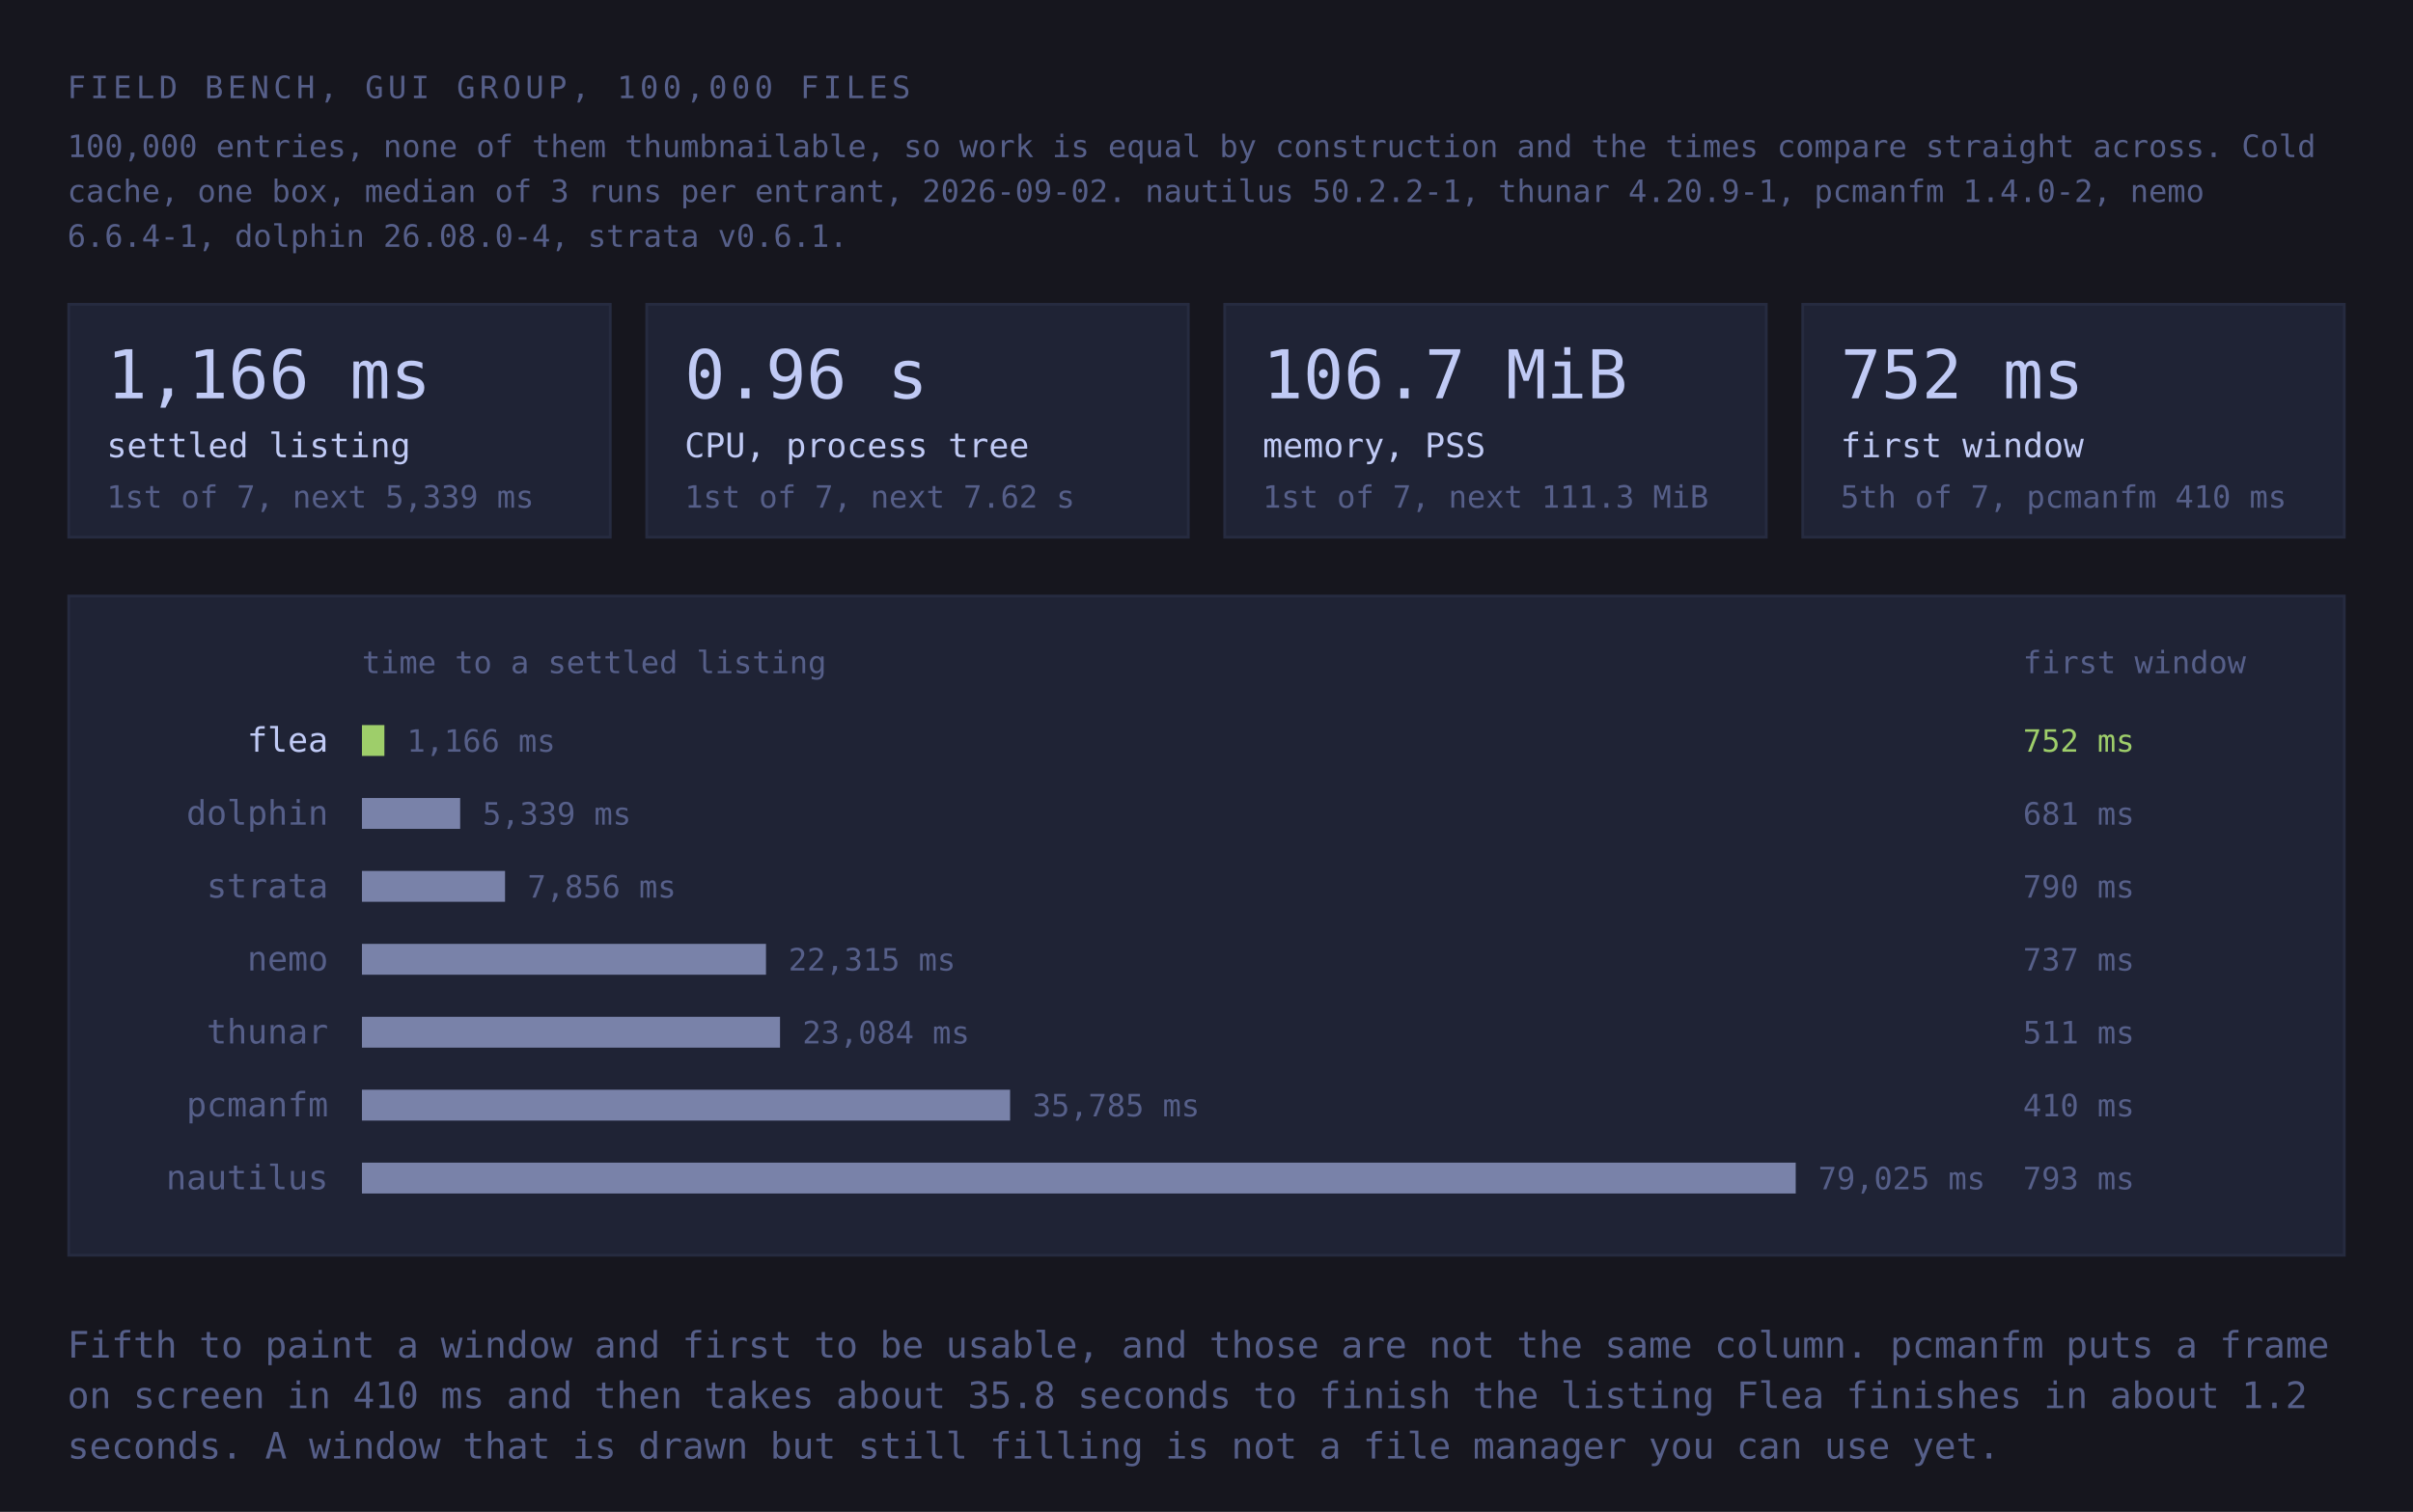
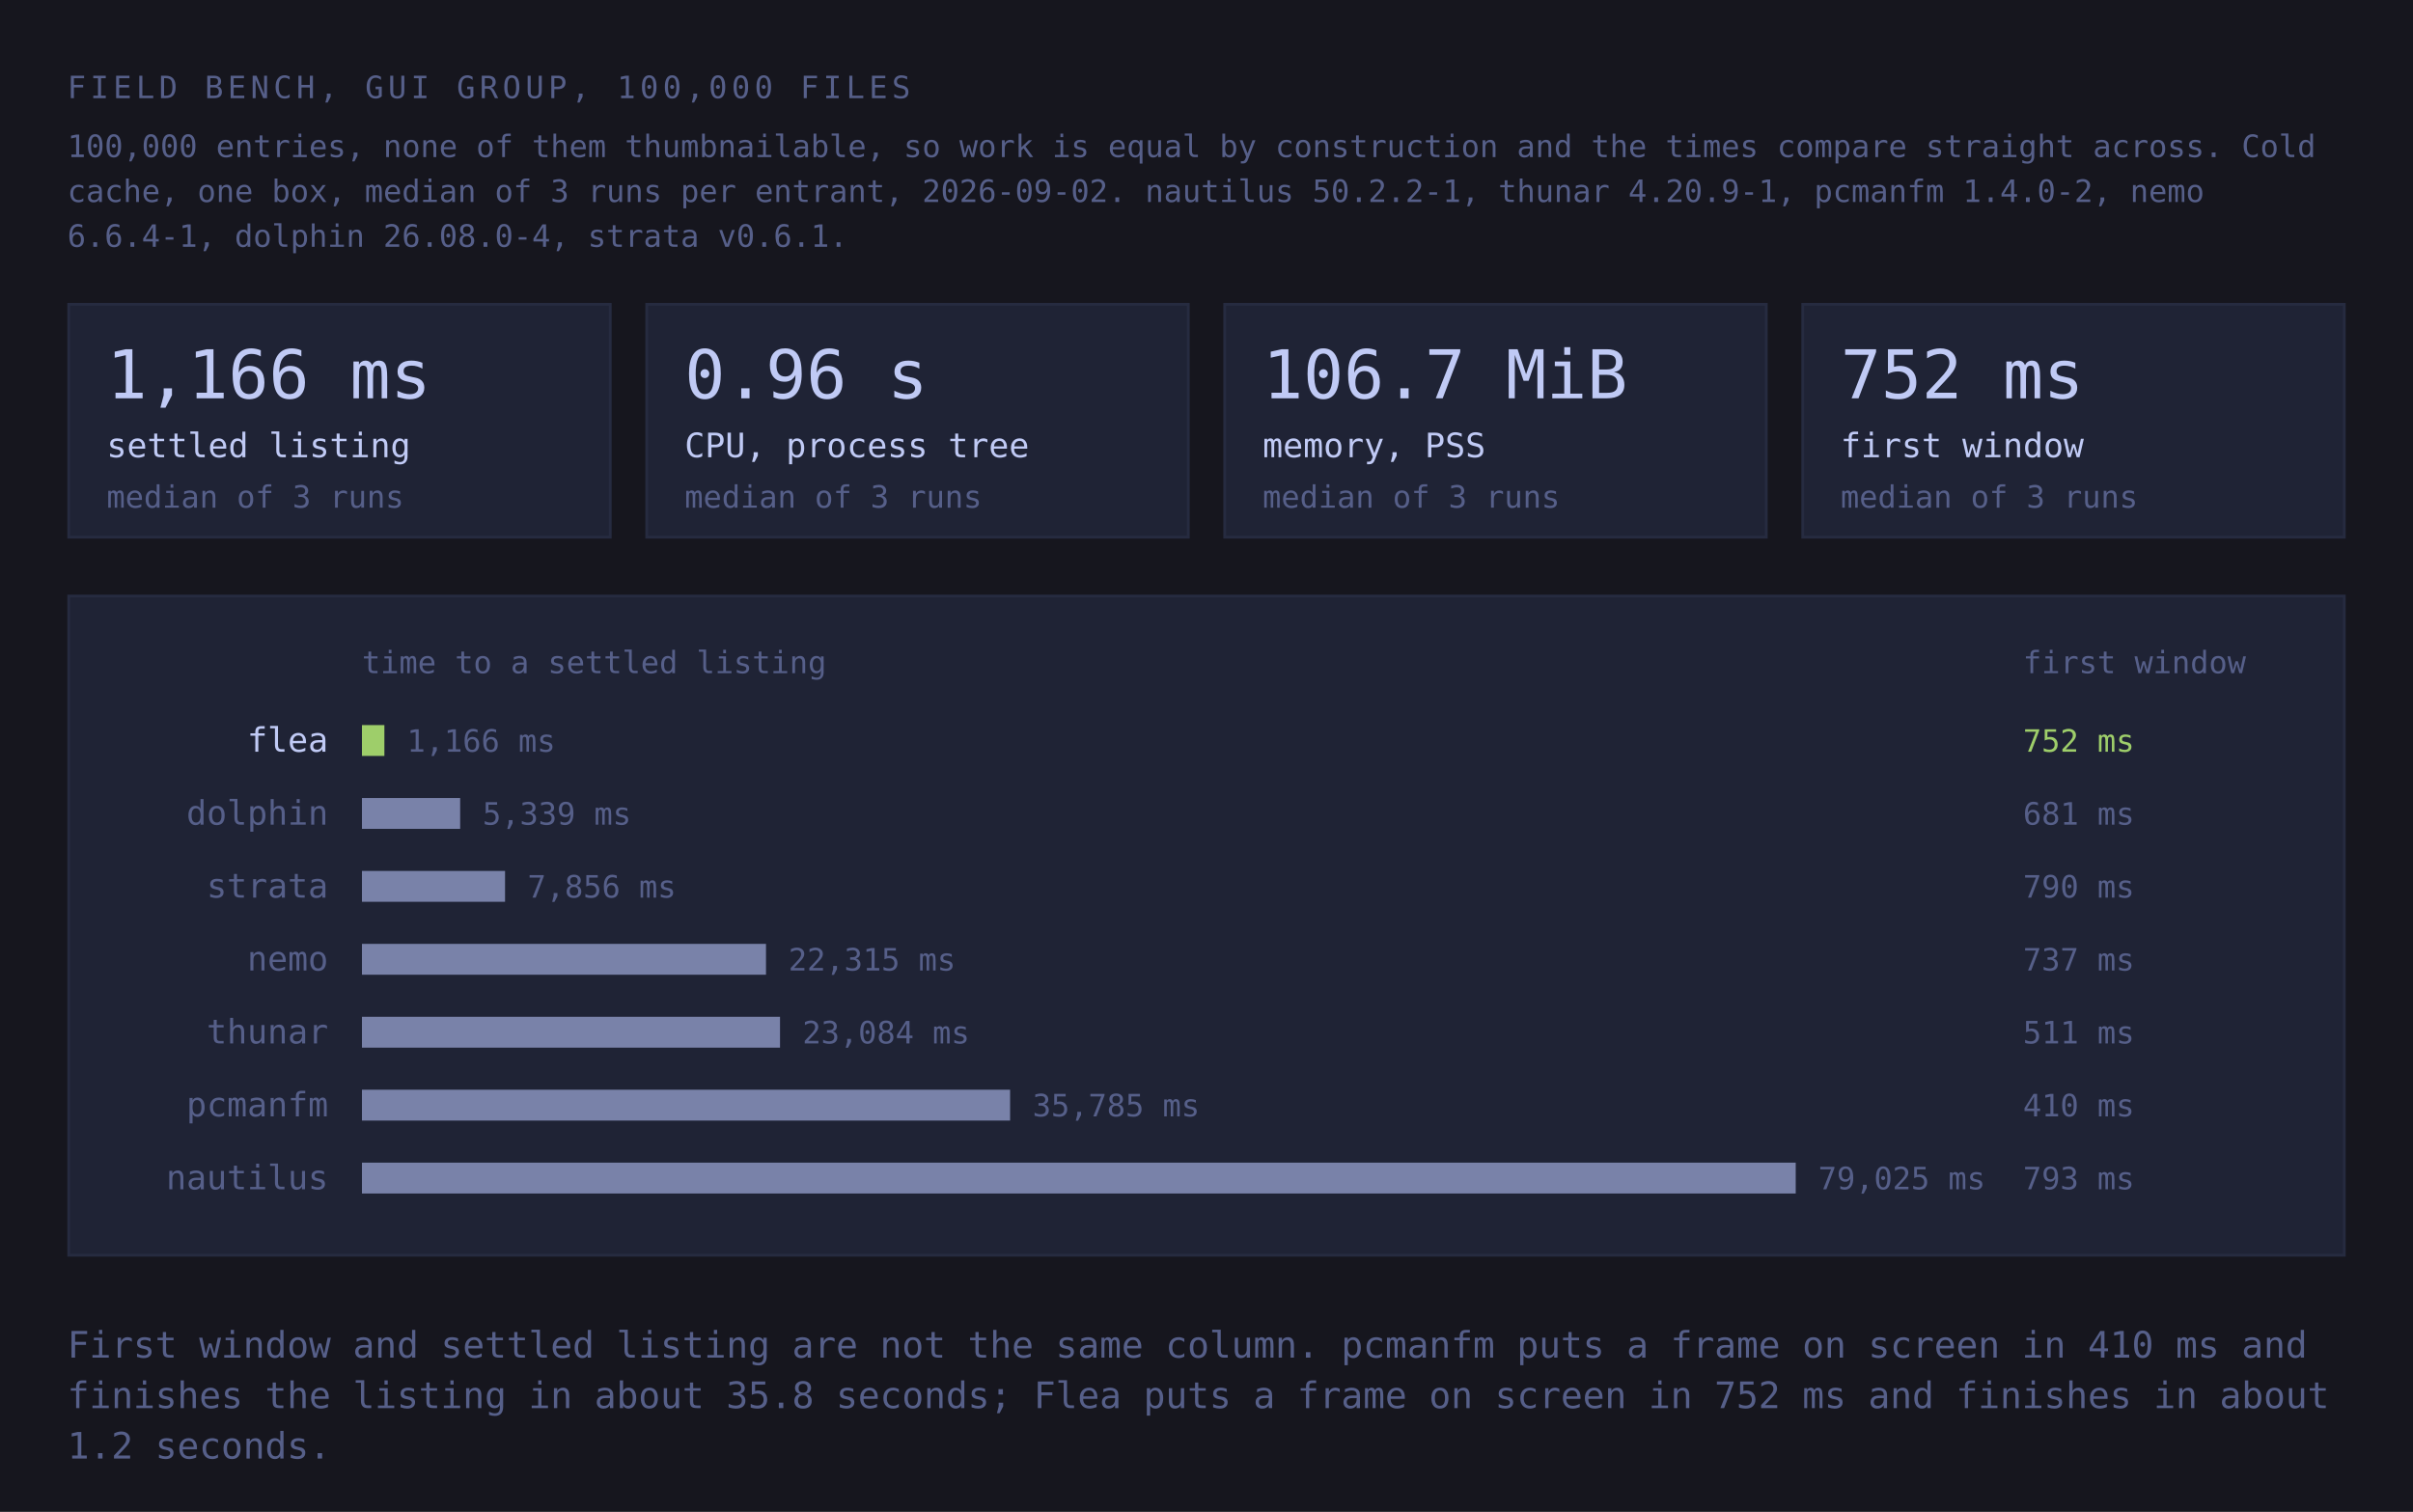
<svg xmlns="http://www.w3.org/2000/svg" width="860" height="539" viewBox="0 0 860 539" font-family="JetBrains Mono,JetBrainsMono Nerd Font,ui-monospace,SFMono-Regular,Menlo,Consolas,monospace">
  <defs>
    <pattern id="hatch" width="6" height="6" patternUnits="userSpaceOnUse" patternTransform="rotate(45)">
      <rect width="3" height="6" fill="#7982a9" />
    </pattern>
  </defs>
  <rect width="860" height="539" fill="#16161e" />
  <text x="24" y="35" font-size="11" fill="#565f89" font-weight="500" letter-spacing="1.54" font-variant-numeric="tabular-nums">FIELD BENCH, GUI GROUP, 100,000 FILES</text>
  <text x="24" y="56" font-size="11" fill="#565f89" font-variant-numeric="tabular-nums">100,000 entries, none of them thumbnailable, so work is equal by construction and the times compare straight across. Cold</text>
  <text x="24" y="72" font-size="11" fill="#565f89" font-variant-numeric="tabular-nums">cache, one box, median of 3 runs per entrant, 2026-09-02. nautilus 50.2.2-1, thunar 4.20.9-1, pcmanfm 1.4.0-2, nemo</text>
  <text x="24" y="88" font-size="11" fill="#565f89" font-variant-numeric="tabular-nums">6.6.4-1, dolphin 26.08.0-4, strata v0.6.1.</text>
  <rect x="24.5" y="108.5" width="193.0" height="83" fill="#1f2335" stroke="#262b40" stroke-width="1" />
  <text x="38.0" y="142" font-size="24" fill="#c0caf5" font-variant-numeric="tabular-nums">1,166 ms</text>
  <text x="38.0" y="163" font-size="12" fill="#c0caf5" font-variant-numeric="tabular-nums">settled listing</text>
-   <text x="38.0" y="181" font-size="11" fill="#565f89" font-variant-numeric="tabular-nums">1st of 7, next 5,339 ms</text>
+   <text x="38.0" y="181" font-size="11" fill="#565f89" font-variant-numeric="tabular-nums">median of 3 runs</text>
  <rect x="230.5" y="108.5" width="193.0" height="83" fill="#1f2335" stroke="#262b40" stroke-width="1" />
  <text x="244.0" y="142" font-size="24" fill="#c0caf5" font-variant-numeric="tabular-nums">0.96 s</text>
  <text x="244.0" y="163" font-size="12" fill="#c0caf5" font-variant-numeric="tabular-nums">CPU, process tree</text>
-   <text x="244.0" y="181" font-size="11" fill="#565f89" font-variant-numeric="tabular-nums">1st of 7, next 7.62 s</text>
+   <text x="244.0" y="181" font-size="11" fill="#565f89" font-variant-numeric="tabular-nums">median of 3 runs</text>
  <rect x="436.5" y="108.5" width="193.0" height="83" fill="#1f2335" stroke="#262b40" stroke-width="1" />
  <text x="450.0" y="142" font-size="24" fill="#c0caf5" font-variant-numeric="tabular-nums">106.7 MiB</text>
  <text x="450.0" y="163" font-size="12" fill="#c0caf5" font-variant-numeric="tabular-nums">memory, PSS</text>
-   <text x="450.0" y="181" font-size="11" fill="#565f89" font-variant-numeric="tabular-nums">1st of 7, next 111.3 MiB</text>
+   <text x="450.0" y="181" font-size="11" fill="#565f89" font-variant-numeric="tabular-nums">median of 3 runs</text>
  <rect x="642.5" y="108.5" width="193.0" height="83" fill="#1f2335" stroke="#262b40" stroke-width="1" />
  <text x="656.0" y="142" font-size="24" fill="#c0caf5" font-variant-numeric="tabular-nums">752 ms</text>
  <text x="656.0" y="163" font-size="12" fill="#c0caf5" font-variant-numeric="tabular-nums">first window</text>
-   <text x="656.0" y="181" font-size="11" fill="#565f89" font-variant-numeric="tabular-nums">5th of 7, pcmanfm 410 ms</text>
+   <text x="656.0" y="181" font-size="11" fill="#565f89" font-variant-numeric="tabular-nums">median of 3 runs</text>
  <rect x="24.5" y="212.5" width="811" height="235" fill="#1f2335" stroke="#262b40" stroke-width="1" />
  <text x="129" y="240" font-size="11" fill="#565f89" font-variant-numeric="tabular-nums">time to a settled listing</text>
  <text x="721" y="240" font-size="11" fill="#565f89" font-variant-numeric="tabular-nums">first window</text>
  <text x="117" y="268" font-size="12" fill="#c0caf5" text-anchor="end" font-variant-numeric="tabular-nums">flea</text>
  <rect x="129" y="258.5" width="8" height="11" fill="#9ece6a" />
  <text x="145" y="268" font-size="11" fill="#565f89" font-variant-numeric="tabular-nums">1,166 ms</text>
  <text x="721" y="268" font-size="11" fill="#9ece6a" font-variant-numeric="tabular-nums">752 ms</text>
  <text x="117" y="294" font-size="12" fill="#565f89" text-anchor="end" font-variant-numeric="tabular-nums">dolphin</text>
  <rect x="129" y="284.5" width="35" height="11" fill="#7982a9" />
  <text x="172" y="294" font-size="11" fill="#565f89" font-variant-numeric="tabular-nums">5,339 ms</text>
  <text x="721" y="294" font-size="11" fill="#565f89" font-variant-numeric="tabular-nums">681 ms</text>
  <text x="117" y="320" font-size="12" fill="#565f89" text-anchor="end" font-variant-numeric="tabular-nums">strata</text>
  <rect x="129" y="310.5" width="51" height="11" fill="#7982a9" />
  <text x="188" y="320" font-size="11" fill="#565f89" font-variant-numeric="tabular-nums">7,856 ms</text>
  <text x="721" y="320" font-size="11" fill="#565f89" font-variant-numeric="tabular-nums">790 ms</text>
  <text x="117" y="346" font-size="12" fill="#565f89" text-anchor="end" font-variant-numeric="tabular-nums">nemo</text>
  <rect x="129" y="336.5" width="144" height="11" fill="#7982a9" />
  <text x="281" y="346" font-size="11" fill="#565f89" font-variant-numeric="tabular-nums">22,315 ms</text>
  <text x="721" y="346" font-size="11" fill="#565f89" font-variant-numeric="tabular-nums">737 ms</text>
  <text x="117" y="372" font-size="12" fill="#565f89" text-anchor="end" font-variant-numeric="tabular-nums">thunar</text>
  <rect x="129" y="362.5" width="149" height="11" fill="#7982a9" />
  <text x="286" y="372" font-size="11" fill="#565f89" font-variant-numeric="tabular-nums">23,084 ms</text>
  <text x="721" y="372" font-size="11" fill="#565f89" font-variant-numeric="tabular-nums">511 ms</text>
  <text x="117" y="398" font-size="12" fill="#565f89" text-anchor="end" font-variant-numeric="tabular-nums">pcmanfm</text>
  <rect x="129" y="388.5" width="231" height="11" fill="#7982a9" />
  <text x="368" y="398" font-size="11" fill="#565f89" font-variant-numeric="tabular-nums">35,785 ms</text>
  <text x="721" y="398" font-size="11" fill="#565f89" font-variant-numeric="tabular-nums">410 ms</text>
  <text x="117" y="424" font-size="12" fill="#565f89" text-anchor="end" font-variant-numeric="tabular-nums">nautilus</text>
  <rect x="129" y="414.5" width="511" height="11" fill="#7982a9" />
  <text x="648" y="424" font-size="11" fill="#565f89" font-variant-numeric="tabular-nums">79,025 ms</text>
  <text x="721" y="424" font-size="11" fill="#565f89" font-variant-numeric="tabular-nums">793 ms</text>
-   <text x="24" y="484" font-size="13" fill="#565f89" font-variant-numeric="tabular-nums">Fifth to paint a window and first to be usable, and those are not the same column. pcmanfm puts a frame</text>
-   <text x="24" y="502" font-size="13" fill="#565f89" font-variant-numeric="tabular-nums">on screen in 410 ms and then takes about 35.8 seconds to finish the listing Flea finishes in about 1.2</text>
-   <text x="24" y="520" font-size="13" fill="#565f89" font-variant-numeric="tabular-nums">seconds. A window that is drawn but still filling is not a file manager you can use yet.</text>
+   <text x="24" y="484" font-size="13" fill="#565f89" font-variant-numeric="tabular-nums">First window and settled listing are not the same column. pcmanfm puts a frame on screen in 410 ms and</text>
+   <text x="24" y="502" font-size="13" fill="#565f89" font-variant-numeric="tabular-nums">finishes the listing in about 35.8 seconds; Flea puts a frame on screen in 752 ms and finishes in about</text>
+   <text x="24" y="520" font-size="13" fill="#565f89" font-variant-numeric="tabular-nums">1.2 seconds.</text>
</svg>
